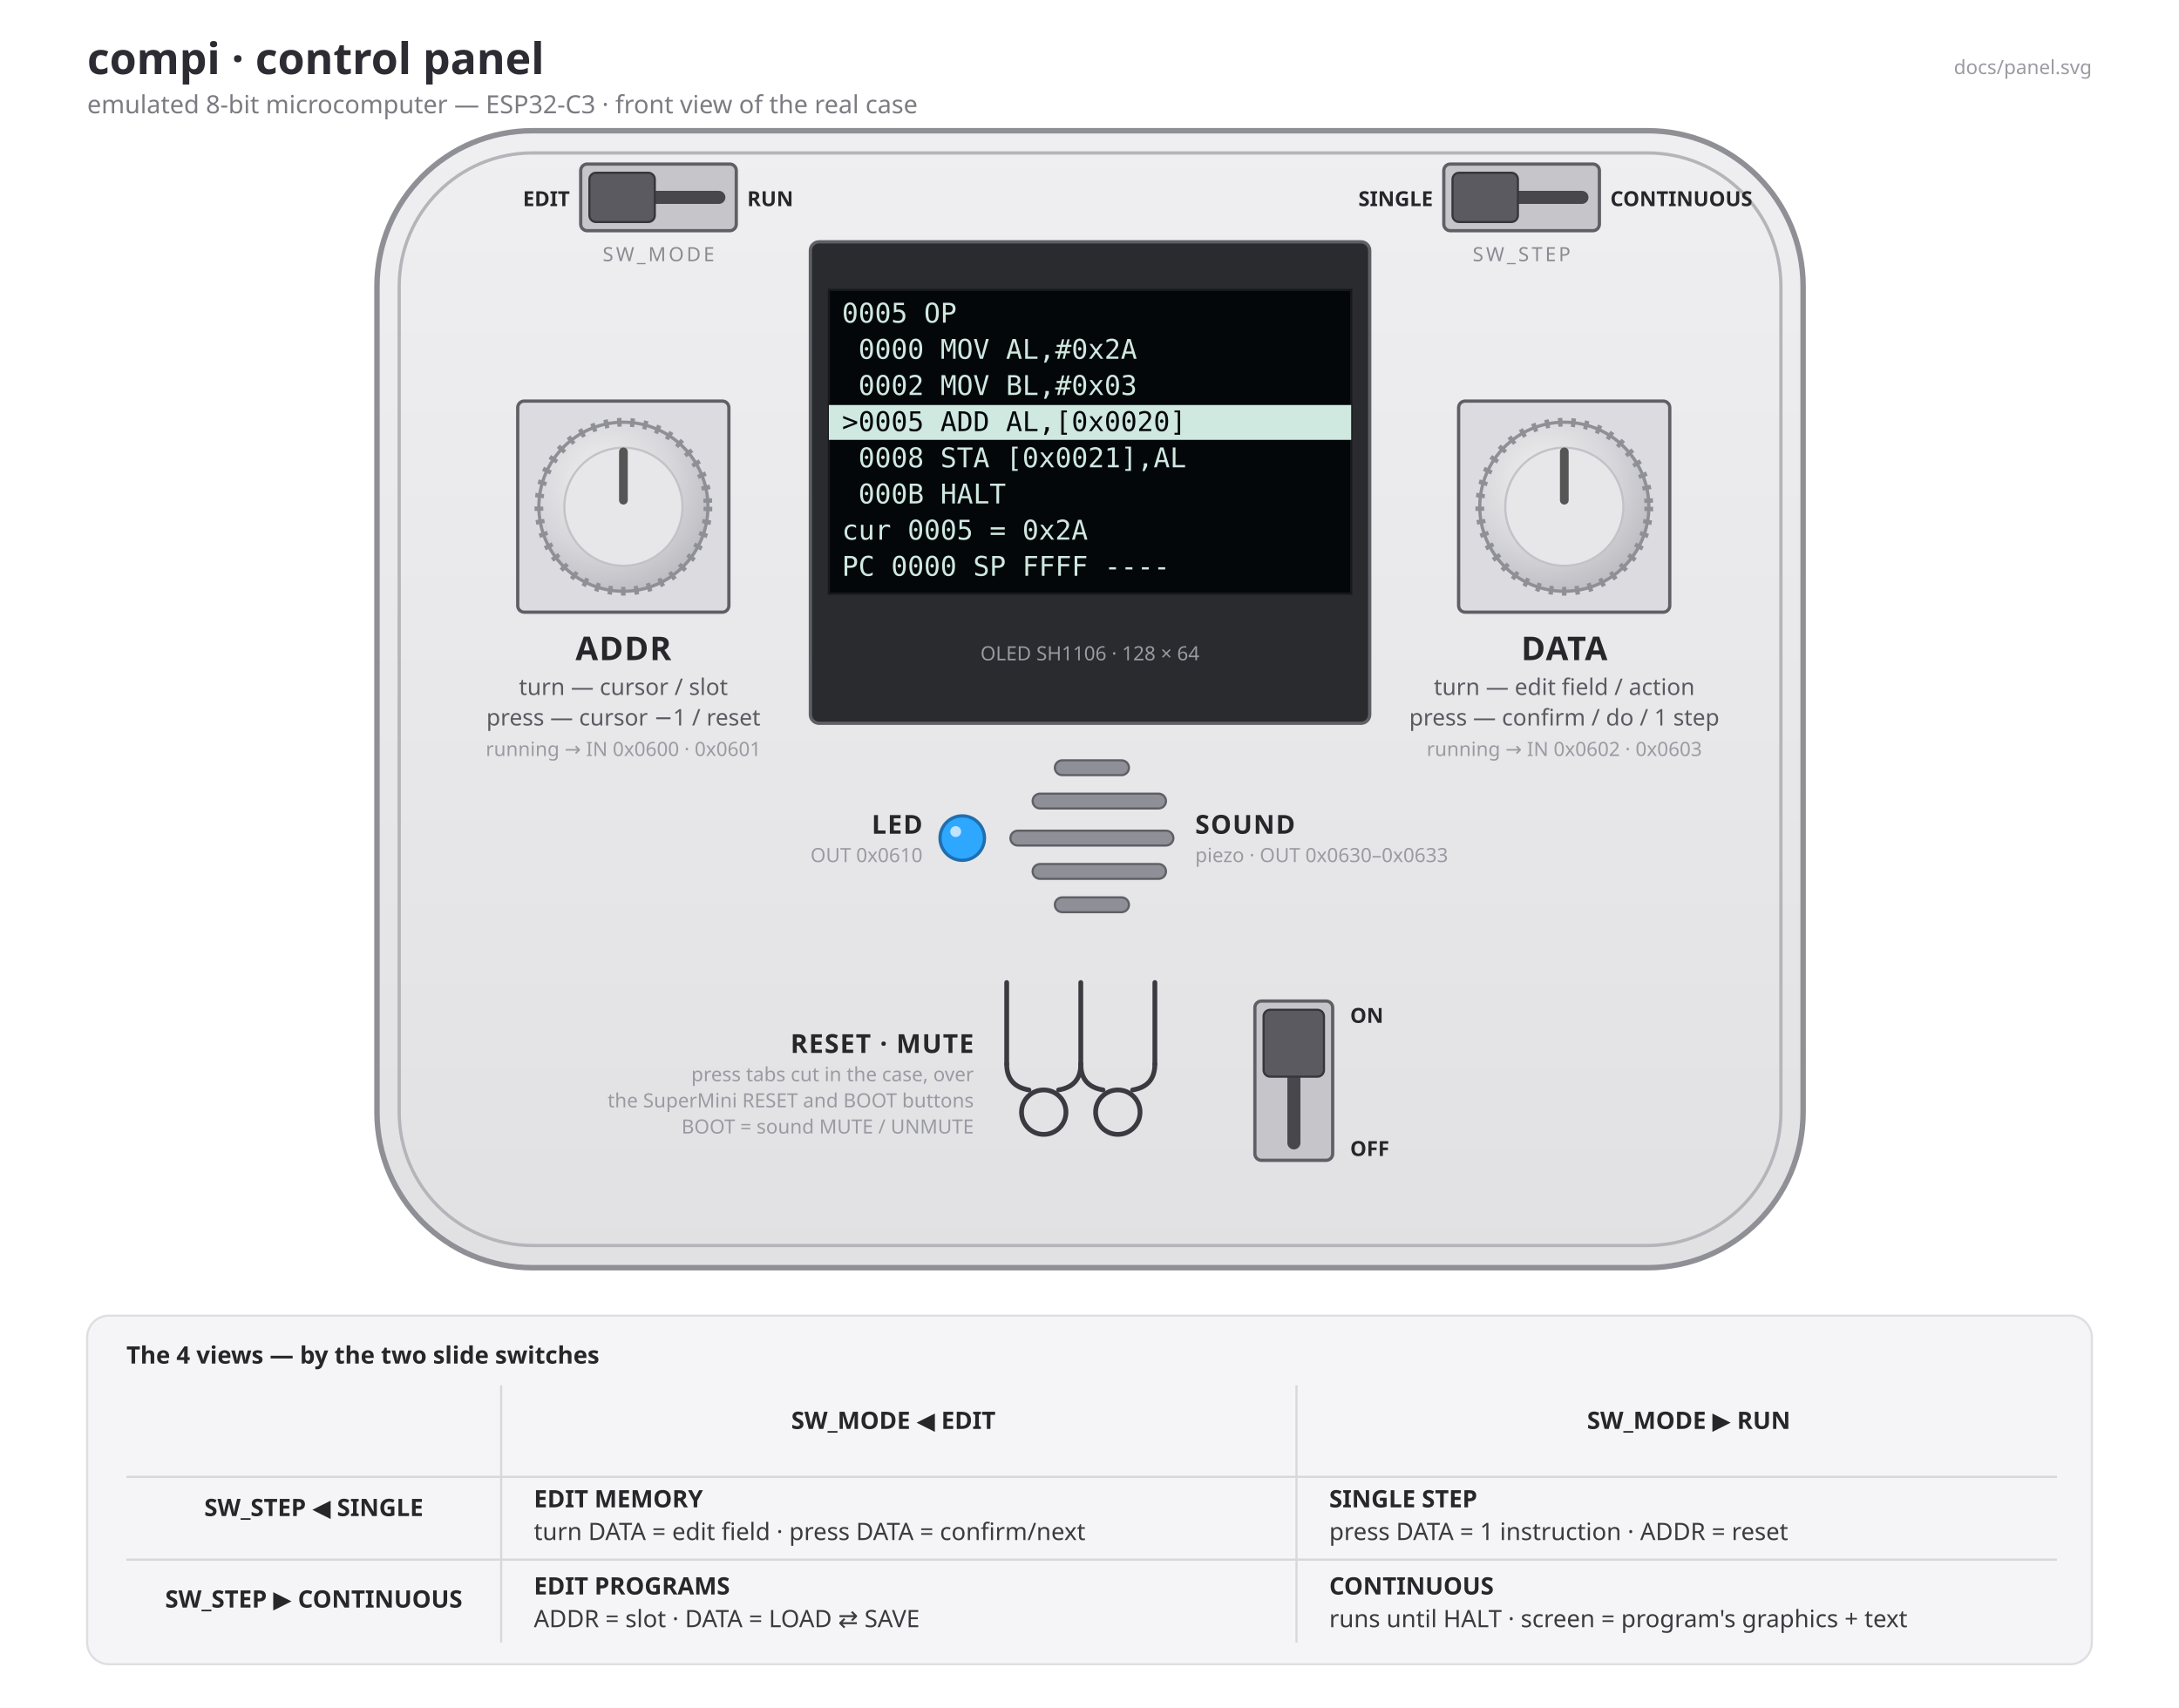
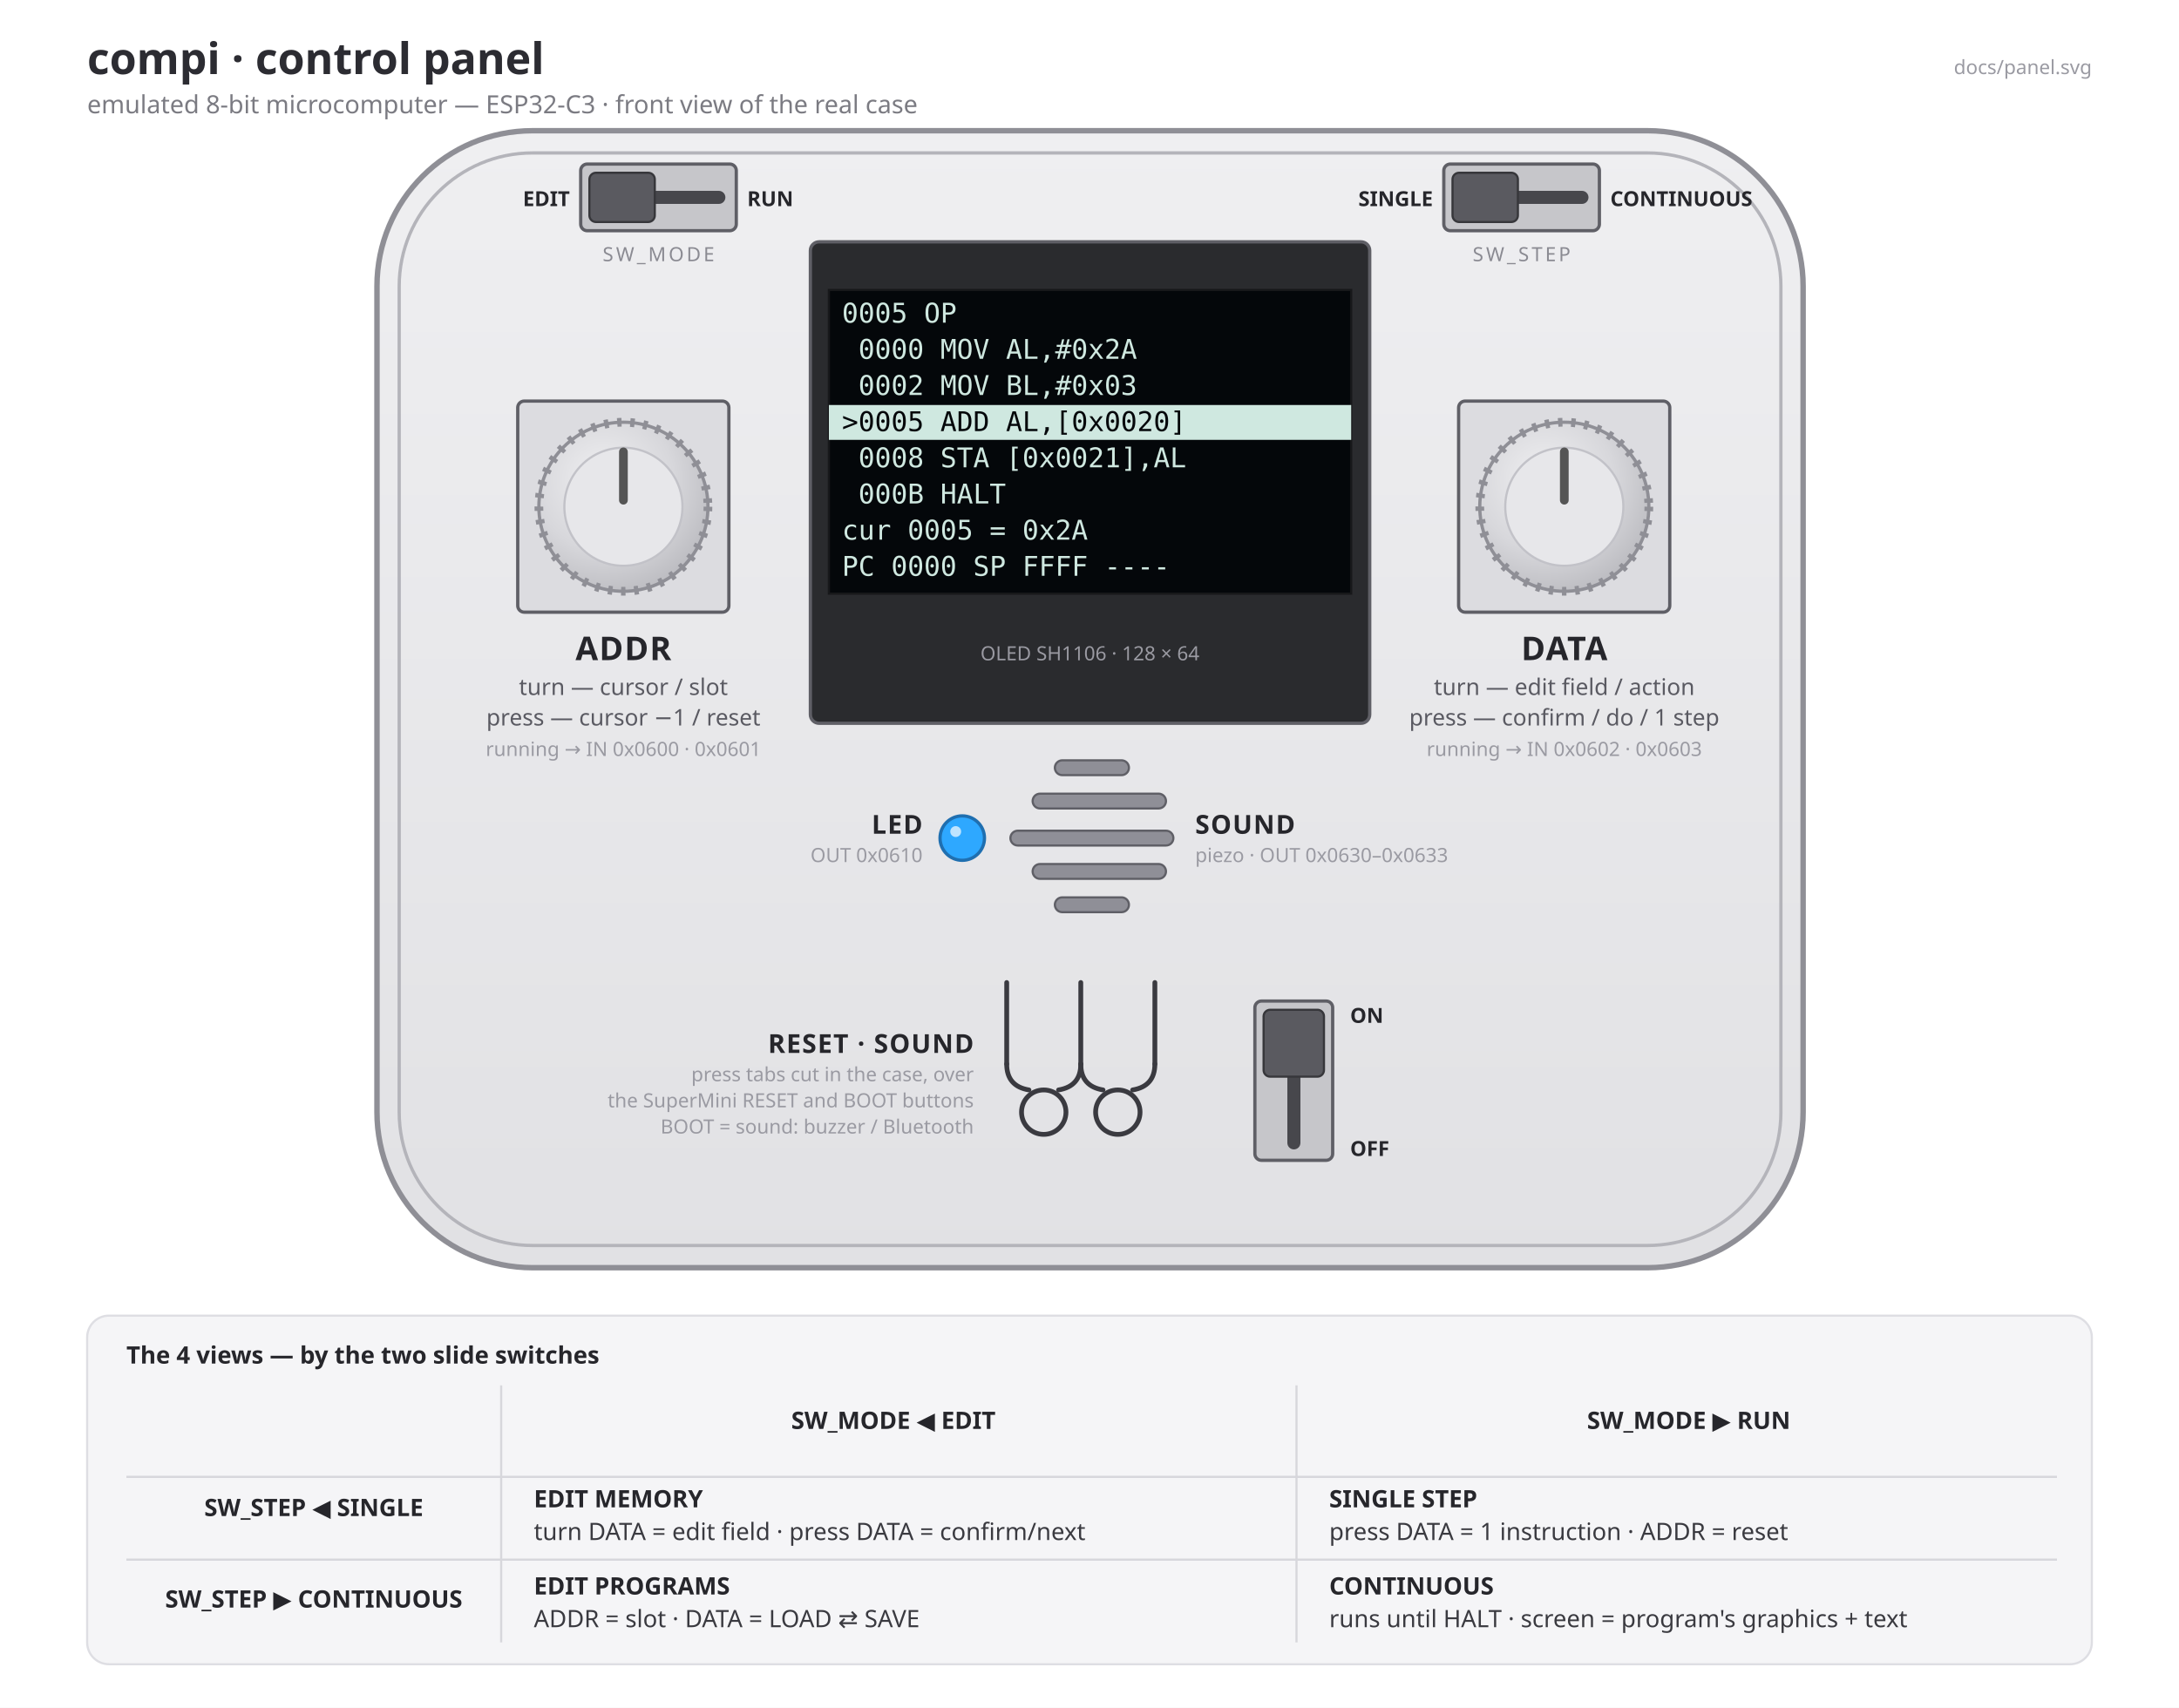
<svg xmlns="http://www.w3.org/2000/svg" viewBox="0 0 1000 783.9" font-family="'Segoe UI',system-ui,sans-serif">
  <rect x="0" y="0" width="1000" height="783.9" fill="#ffffff" />
  <defs>
    <radialGradient id="knob" cx="38%" cy="34%" r="72%">
      <stop offset="0%" stop-color="#f0f0f2" />
      <stop offset="58%" stop-color="#d7d7db" />
      <stop offset="100%" stop-color="#bababf" />
    </radialGradient>
    <linearGradient id="panelg" x1="0" y1="0" x2="0" y2="1">
      <stop offset="0%" stop-color="#efeff1" />
      <stop offset="100%" stop-color="#e1e1e4" />
    </linearGradient>
  </defs>
  <style>
    .name  { font-size:15px; font-weight:700; fill:#26262b; letter-spacing:.5px; }
    .act   { font-size:10.5px; fill:#5a5a62; }
    .tiny  { font-size:9px;  fill:#9a9aa2; }
    .state { font-size:9.5px; font-weight:700; fill:#26262b; }
    .sw    { font-size:9px; fill:#8a8a92; letter-spacing:1.2px; }
    .oledtxt { font-family:ui-monospace,Consolas,'DejaVu Sans Mono',monospace; font-size:12.5px; fill:#cfe8e0; white-space:pre; }
    .lg    { font-size:11px; fill:#3a3a40; }
    .lgh   { font-size:11px; font-weight:700; fill:#26262b; }
  </style>
  <text x="40" y="34" font-size="20" font-weight="800" fill="#2c2c32">compi · control panel</text>
  <text x="40" y="52" font-size="11.5" fill="#7b7b82">emulated 8-bit microcomputer — ESP32-C3 · front view of the real case</text>
  <text x="960" y="34" text-anchor="end" class="tiny">docs/panel.svg</text>
  <rect x="173.0" y="60.0" width="654.5" height="521.9" rx="71.4" fill="url(#panelg)" stroke="#8f8f96" stroke-width="2.5" />
  <rect x="183.2" y="70.2" width="634.1" height="501.5" rx="61.2" fill="none" stroke="#b4b4ba" stroke-width="1.5" />
  <rect x="266.5" y="75.3" width="71.4" height="30.6" rx="3" fill="#c6c6ca" stroke="#5f5f66" stroke-width="1.5" />
  <rect x="271.5" y="87.6" width="61.4" height="6" rx="3" fill="#47474c" />
  <rect x="270.5" y="79.3" width="30.0" height="22.6" rx="3" fill="#5a5a60" stroke="#37373b" />
  <text x="261.5" y="94.6" text-anchor="end" class="state">EDIT</text>
  <text x="342.9" y="94.6" class="state">RUN</text>
  <text x="302.2" y="119.9" text-anchor="middle" class="sw">SW_MODE</text>
  <rect x="662.6" y="75.3" width="71.4" height="30.6" rx="3" fill="#c6c6ca" stroke="#5f5f66" stroke-width="1.5" />
  <rect x="667.6" y="87.6" width="61.4" height="6" rx="3" fill="#47474c" />
  <rect x="666.6" y="79.3" width="30.0" height="22.6" rx="3" fill="#5a5a60" stroke="#37373b" />
  <text x="657.6" y="94.6" text-anchor="end" class="state">SINGLE</text>
  <text x="739.0" y="94.6" class="state">CONTINUOUS</text>
  <text x="698.3" y="119.9" text-anchor="middle" class="sw">SW_STEP</text>
  <rect x="237.6" y="184.1" width="96.9" height="96.9" rx="3" fill="#dcdce0" stroke="#5f5f66" stroke-width="1.5" />
  <g transform="translate(286.1,232.6)">
    <circle r="38.8" fill="url(#knob)" stroke="#8f8f96" stroke-width="1.5" />
    <circle r="38.8" fill="none" stroke="#8f8f96" stroke-width="4" stroke-dasharray="2 4" />
    <circle r="27.1" fill="#e7e7ea" stroke="#c2c2c8" />
    <line x1="0" y1="-3" x2="0" y2="-25.2" stroke="#555" stroke-width="4" stroke-linecap="round" />
  </g>
  <text x="286.1" y="303.0" text-anchor="middle" class="name">ADDR</text>
  <text x="286.1" y="319.0" text-anchor="middle" class="act">turn — cursor / slot</text>
  <text x="286.1" y="333.0" text-anchor="middle" class="act">press — cursor −1 / reset</text>
  <text x="286.1" y="347.0" text-anchor="middle" class="tiny">running → IN 0x0600 · 0x0601</text>
  <rect x="669.4" y="184.1" width="96.9" height="96.9" rx="3" fill="#dcdce0" stroke="#5f5f66" stroke-width="1.5" />
  <g transform="translate(717.9,232.6)">
    <circle r="38.8" fill="url(#knob)" stroke="#8f8f96" stroke-width="1.5" />
    <circle r="38.8" fill="none" stroke="#8f8f96" stroke-width="4" stroke-dasharray="2 4" />
    <circle r="27.1" fill="#e7e7ea" stroke="#c2c2c8" />
    <line x1="0" y1="-3" x2="0" y2="-25.2" stroke="#555" stroke-width="4" stroke-linecap="round" />
  </g>
  <text x="717.9" y="303.0" text-anchor="middle" class="name">DATA</text>
  <text x="717.9" y="319.0" text-anchor="middle" class="act">turn — edit field / action</text>
  <text x="717.9" y="333.0" text-anchor="middle" class="act">press — confirm / do / 1 step</text>
  <text x="717.9" y="347.0" text-anchor="middle" class="tiny">running → IN 0x0602 · 0x0603</text>
  <rect x="371.9" y="111.0" width="256.7" height="221.0" rx="4" fill="#2a2b2e" stroke="#5f5f66" stroke-width="1.5" />
  <rect x="380.4" y="133.1" width="239.7" height="139.4" fill="#04070a" stroke="#17181a" />
  <g class="oledtxt" xml:space="preserve">
    <text x="386.4" y="148.1">0005 OP</text>
    <text x="386.4" y="164.7"> 0000 MOV AL,#0x2A</text>
    <text x="386.4" y="181.3"> 0002 MOV BL,#0x03</text>
    <rect x="380.4" y="185.9" width="239.7" height="16" fill="#cfe8e0" />
    <text x="386.4" y="197.9" fill="#04070a">&gt;0005 ADD AL,[0x0020]</text>
    <text x="386.4" y="214.5"> 0008 STA [0x0021],AL</text>
    <text x="386.4" y="231.1"> 000B HALT</text>
    <text x="386.4" y="247.7">cur 0005 = 0x2A</text>
    <text x="386.4" y="264.3">PC 0000 SP FFFF ----</text>
  </g>
  <text x="500.2" y="303.1" text-anchor="middle" class="tiny" fill="#9a9aa2">OLED SH1106 · 128 × 64</text>
  <circle cx="441.6" cy="384.7" r="10.2" fill="#2ea8ff" stroke="#1f6fb0" stroke-width="1.5" />
  <circle cx="438.6" cy="381.7" r="2.5" fill="#bfe4ff" />
  <text x="423.4" y="382.7" text-anchor="end" class="name" style="font-size:12px">LED</text>
  <text x="423.4" y="395.7" text-anchor="end" class="tiny">OUT 0x0610</text>
  <rect x="484.1" y="349.0" width="34.0" height="6.8" rx="3.4" fill="#8f8f97" stroke="#5f5f66" />
  <rect x="473.9" y="364.3" width="61.2" height="6.8" rx="3.4" fill="#8f8f97" stroke="#5f5f66" />
  <rect x="463.7" y="381.3" width="74.8" height="6.8" rx="3.4" fill="#8f8f97" stroke="#5f5f66" />
  <rect x="473.9" y="396.6" width="61.2" height="6.8" rx="3.4" fill="#8f8f97" stroke="#5f5f66" />
  <rect x="484.1" y="411.9" width="34.0" height="6.8" rx="3.4" fill="#8f8f97" stroke="#5f5f66" />
  <text x="548.5" y="382.7" class="name" style="font-size:12px">SOUND</text>
  <text x="548.5" y="395.7" class="tiny">piezo · OUT 0x0630–0x0633</text>
-   <text x="446.9" y="483.3" text-anchor="end" class="name" style="font-size:12px">RESET · MUTE</text>
+   <text x="446.9" y="483.3" text-anchor="end" class="name" style="font-size:12px">RESET · SOUND</text>
  <text x="446.9" y="496.3" text-anchor="end" class="tiny">press tabs cut in the case, over</text>
  <text x="446.9" y="508.3" text-anchor="end" class="tiny">the SuperMini RESET and BOOT buttons</text>
-   <text x="446.9" y="520.3" text-anchor="end" class="tiny">BOOT = sound MUTE / UNMUTE</text>
+   <text x="446.9" y="520.3" text-anchor="end" class="tiny">BOOT = sound: buzzer / Bluetooth</text>
  <g fill="none" stroke="#3a3a40" stroke-width="2.2" stroke-linecap="round">
    <line x1="462.0" y1="451.0" x2="462.0" y2="488.4" />
    <line x1="496.0" y1="451.0" x2="496.0" y2="488.4" />
    <line x1="530.0" y1="451.0" x2="530.0" y2="488.4" />
    <path d="M462.0,488.4 Q462.0,498.6 472.2,500.3" />
    <path d="M496.0,488.4 Q496.0,498.6 485.8,500.3" />
    <path d="M496.0,488.4 Q496.0,498.6 506.2,500.3" />
    <path d="M530.0,488.4 Q530.0,498.6 519.8,500.3" />
    <circle cx="479.0" cy="510.5" r="10.2" />
    <circle cx="513.0" cy="510.5" r="10.2" />
  </g>
  <rect x="575.9" y="459.5" width="35.7" height="73.1" rx="3" fill="#c6c6ca" stroke="#5f5f66" stroke-width="1.5" />
  <rect x="590.8" y="464.5" width="6" height="63.1" rx="3" fill="#47474c" />
  <rect x="579.9" y="463.5" width="27.7" height="30.7" rx="3" fill="#5a5a60" stroke="#37373b" />
  <text x="619.6" y="469.5" class="state">ON</text>
  <text x="619.6" y="530.6" class="state">OFF</text>
  <rect x="40" y="603.9" width="920" height="160" rx="10" fill="#f5f5f7" stroke="#dedee3" />
  <text x="58" y="625.9" class="lgh">The 4 views — by the two slide switches</text>
  <line x1="230" y1="635.9" x2="230" y2="753.9" stroke="#d7d7dc" />
  <line x1="595" y1="635.9" x2="595" y2="753.9" stroke="#d7d7dc" />
  <line x1="58" y1="677.9" x2="944" y2="677.9" stroke="#d7d7dc" />
  <line x1="58" y1="715.9" x2="944" y2="715.9" stroke="#d7d7dc" />
  <text x="410" y="655.9" text-anchor="middle" class="lgh">SW_MODE ◀ EDIT</text>
  <text x="775" y="655.9" text-anchor="middle" class="lgh">SW_MODE ▶ RUN</text>
  <text x="144" y="695.9" text-anchor="middle" class="lgh">SW_STEP ◀ SINGLE</text>
  <text x="144" y="737.9" text-anchor="middle" class="lgh">SW_STEP ▶ CONTINUOUS</text>
  <text x="245" y="691.9" class="lgh">EDIT MEMORY</text>
  <text x="245" y="706.9" class="lg">turn DATA = edit field · press DATA = confirm/next</text>
  <text x="245" y="731.9" class="lgh">EDIT PROGRAMS</text>
  <text x="245" y="746.9" class="lg">ADDR = slot · DATA = LOAD ⇄ SAVE</text>
  <text x="610" y="691.9" class="lgh">SINGLE STEP</text>
  <text x="610" y="706.9" class="lg">press DATA = 1 instruction · ADDR = reset</text>
  <text x="610" y="731.9" class="lgh">CONTINUOUS</text>
  <text x="610" y="746.9" class="lg">runs until HALT · screen = program's graphics + text</text>
</svg>
